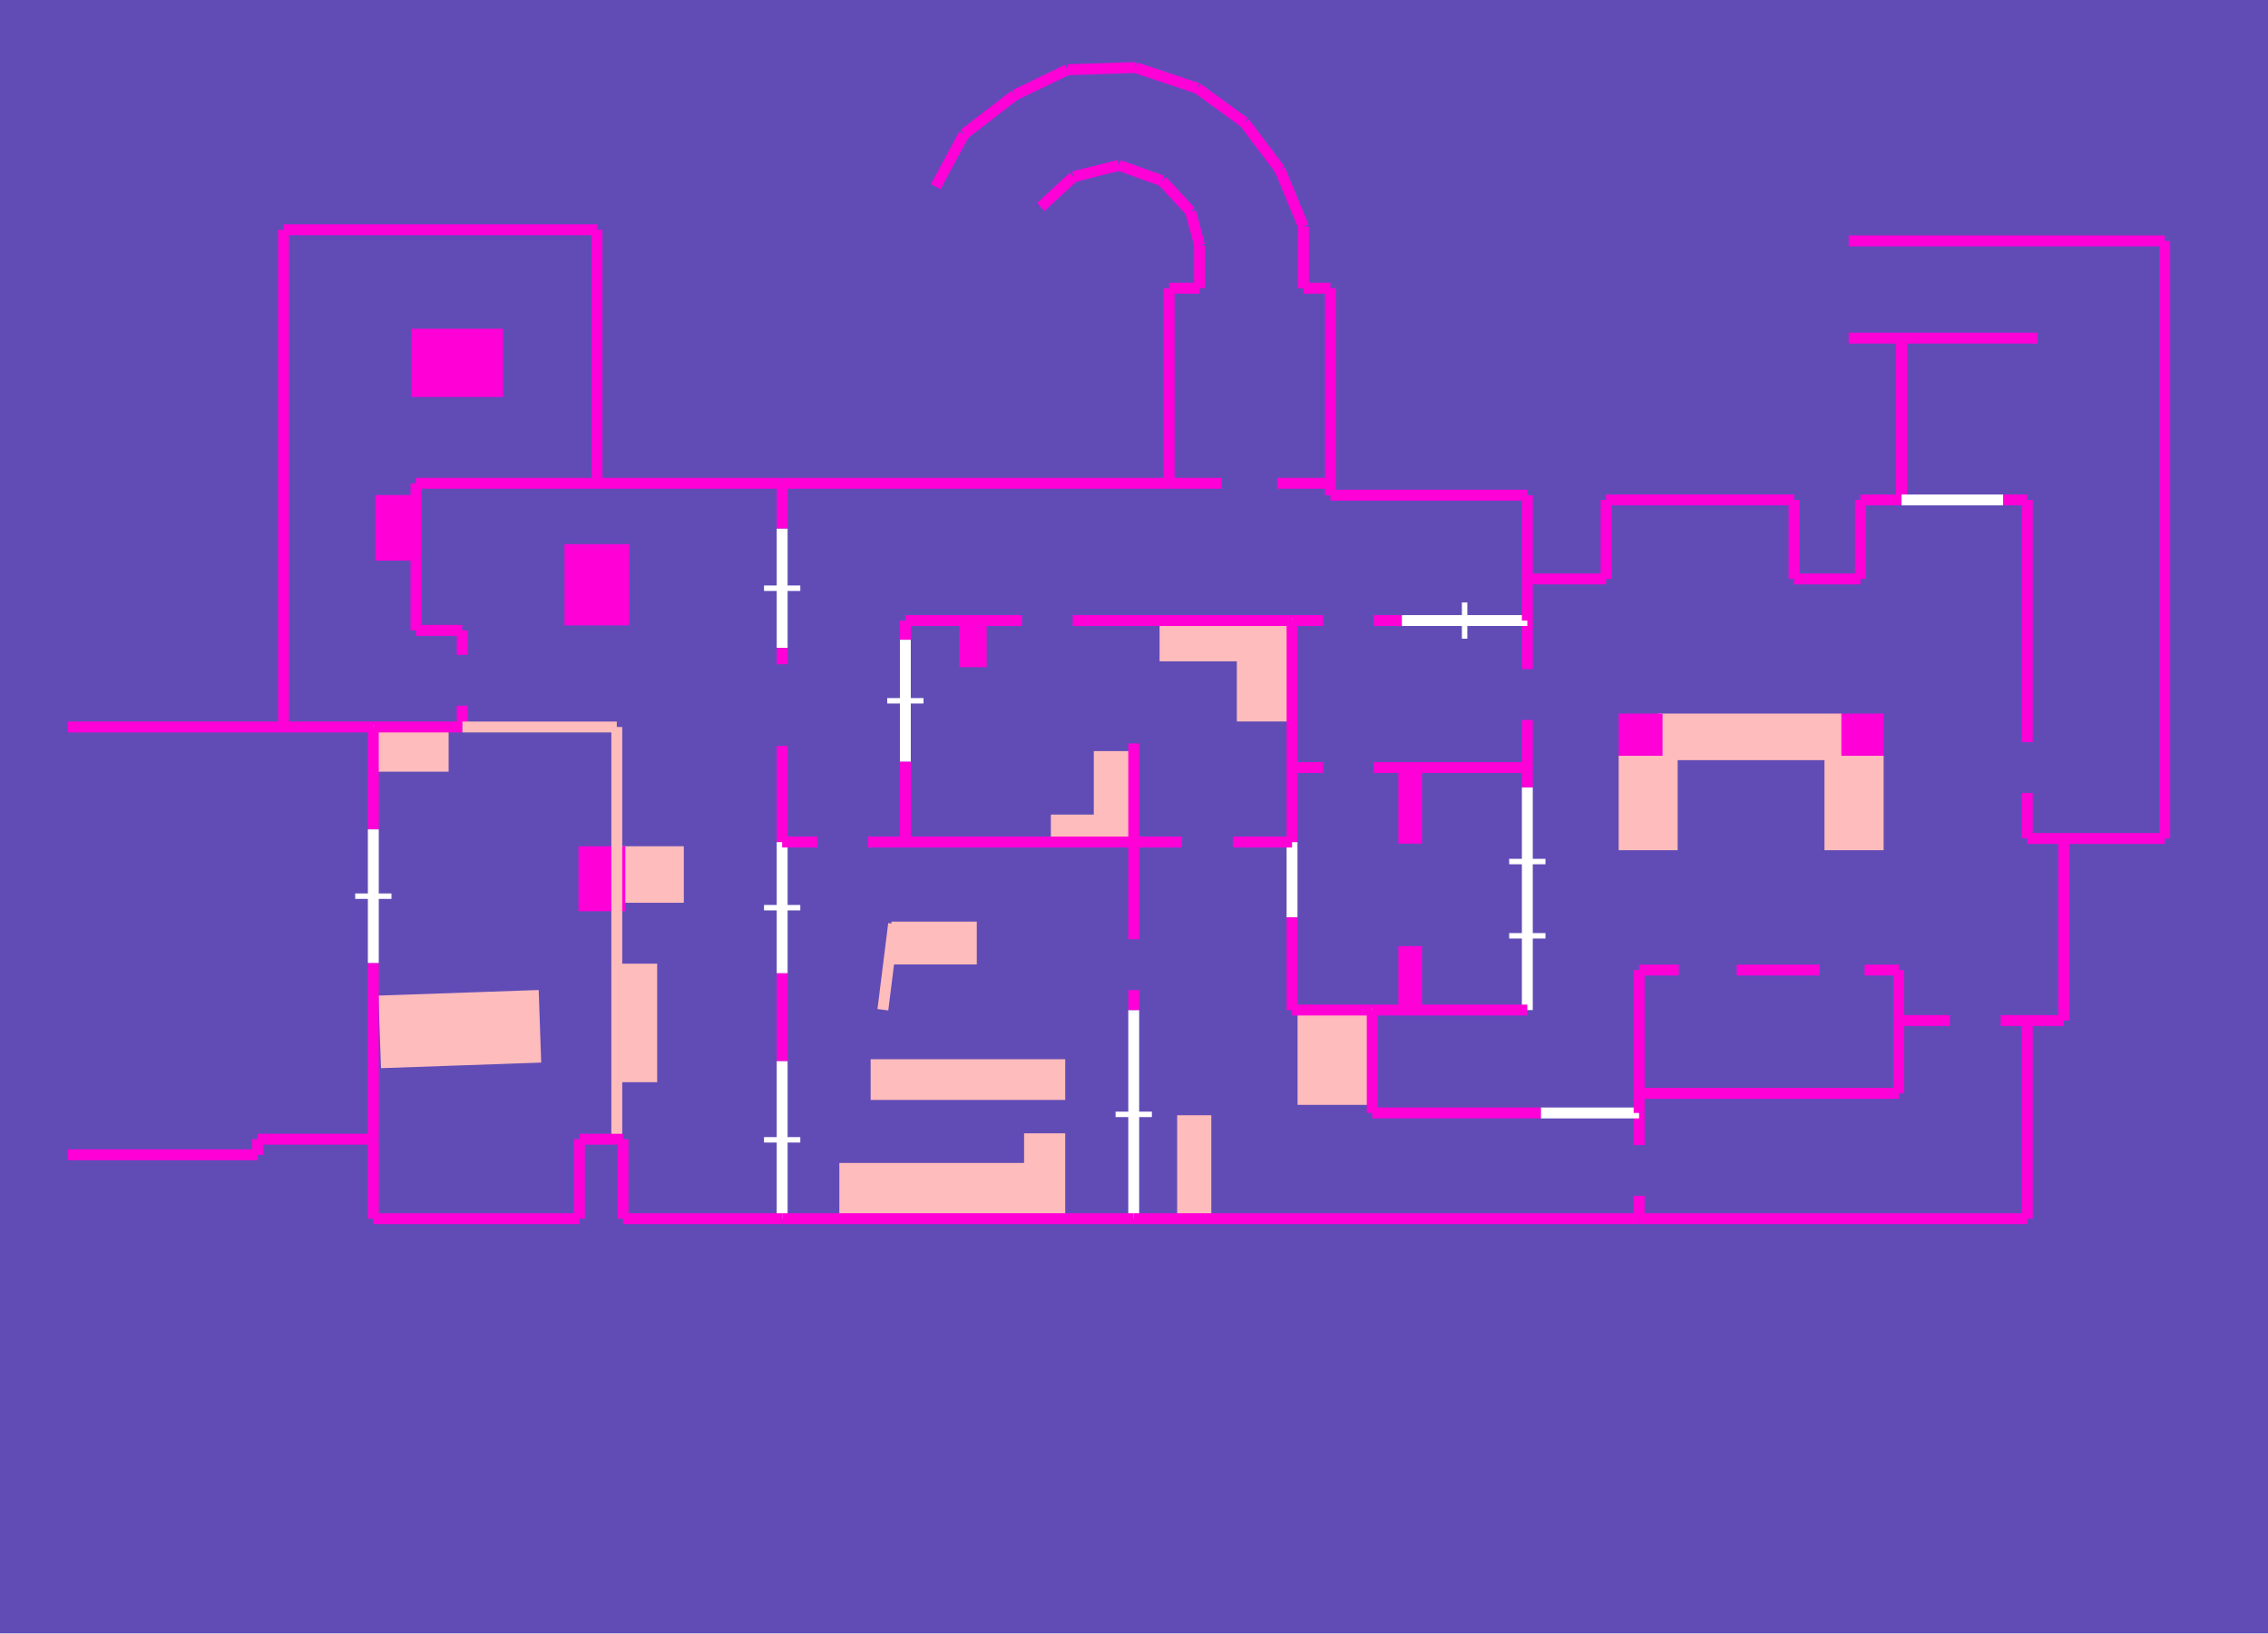
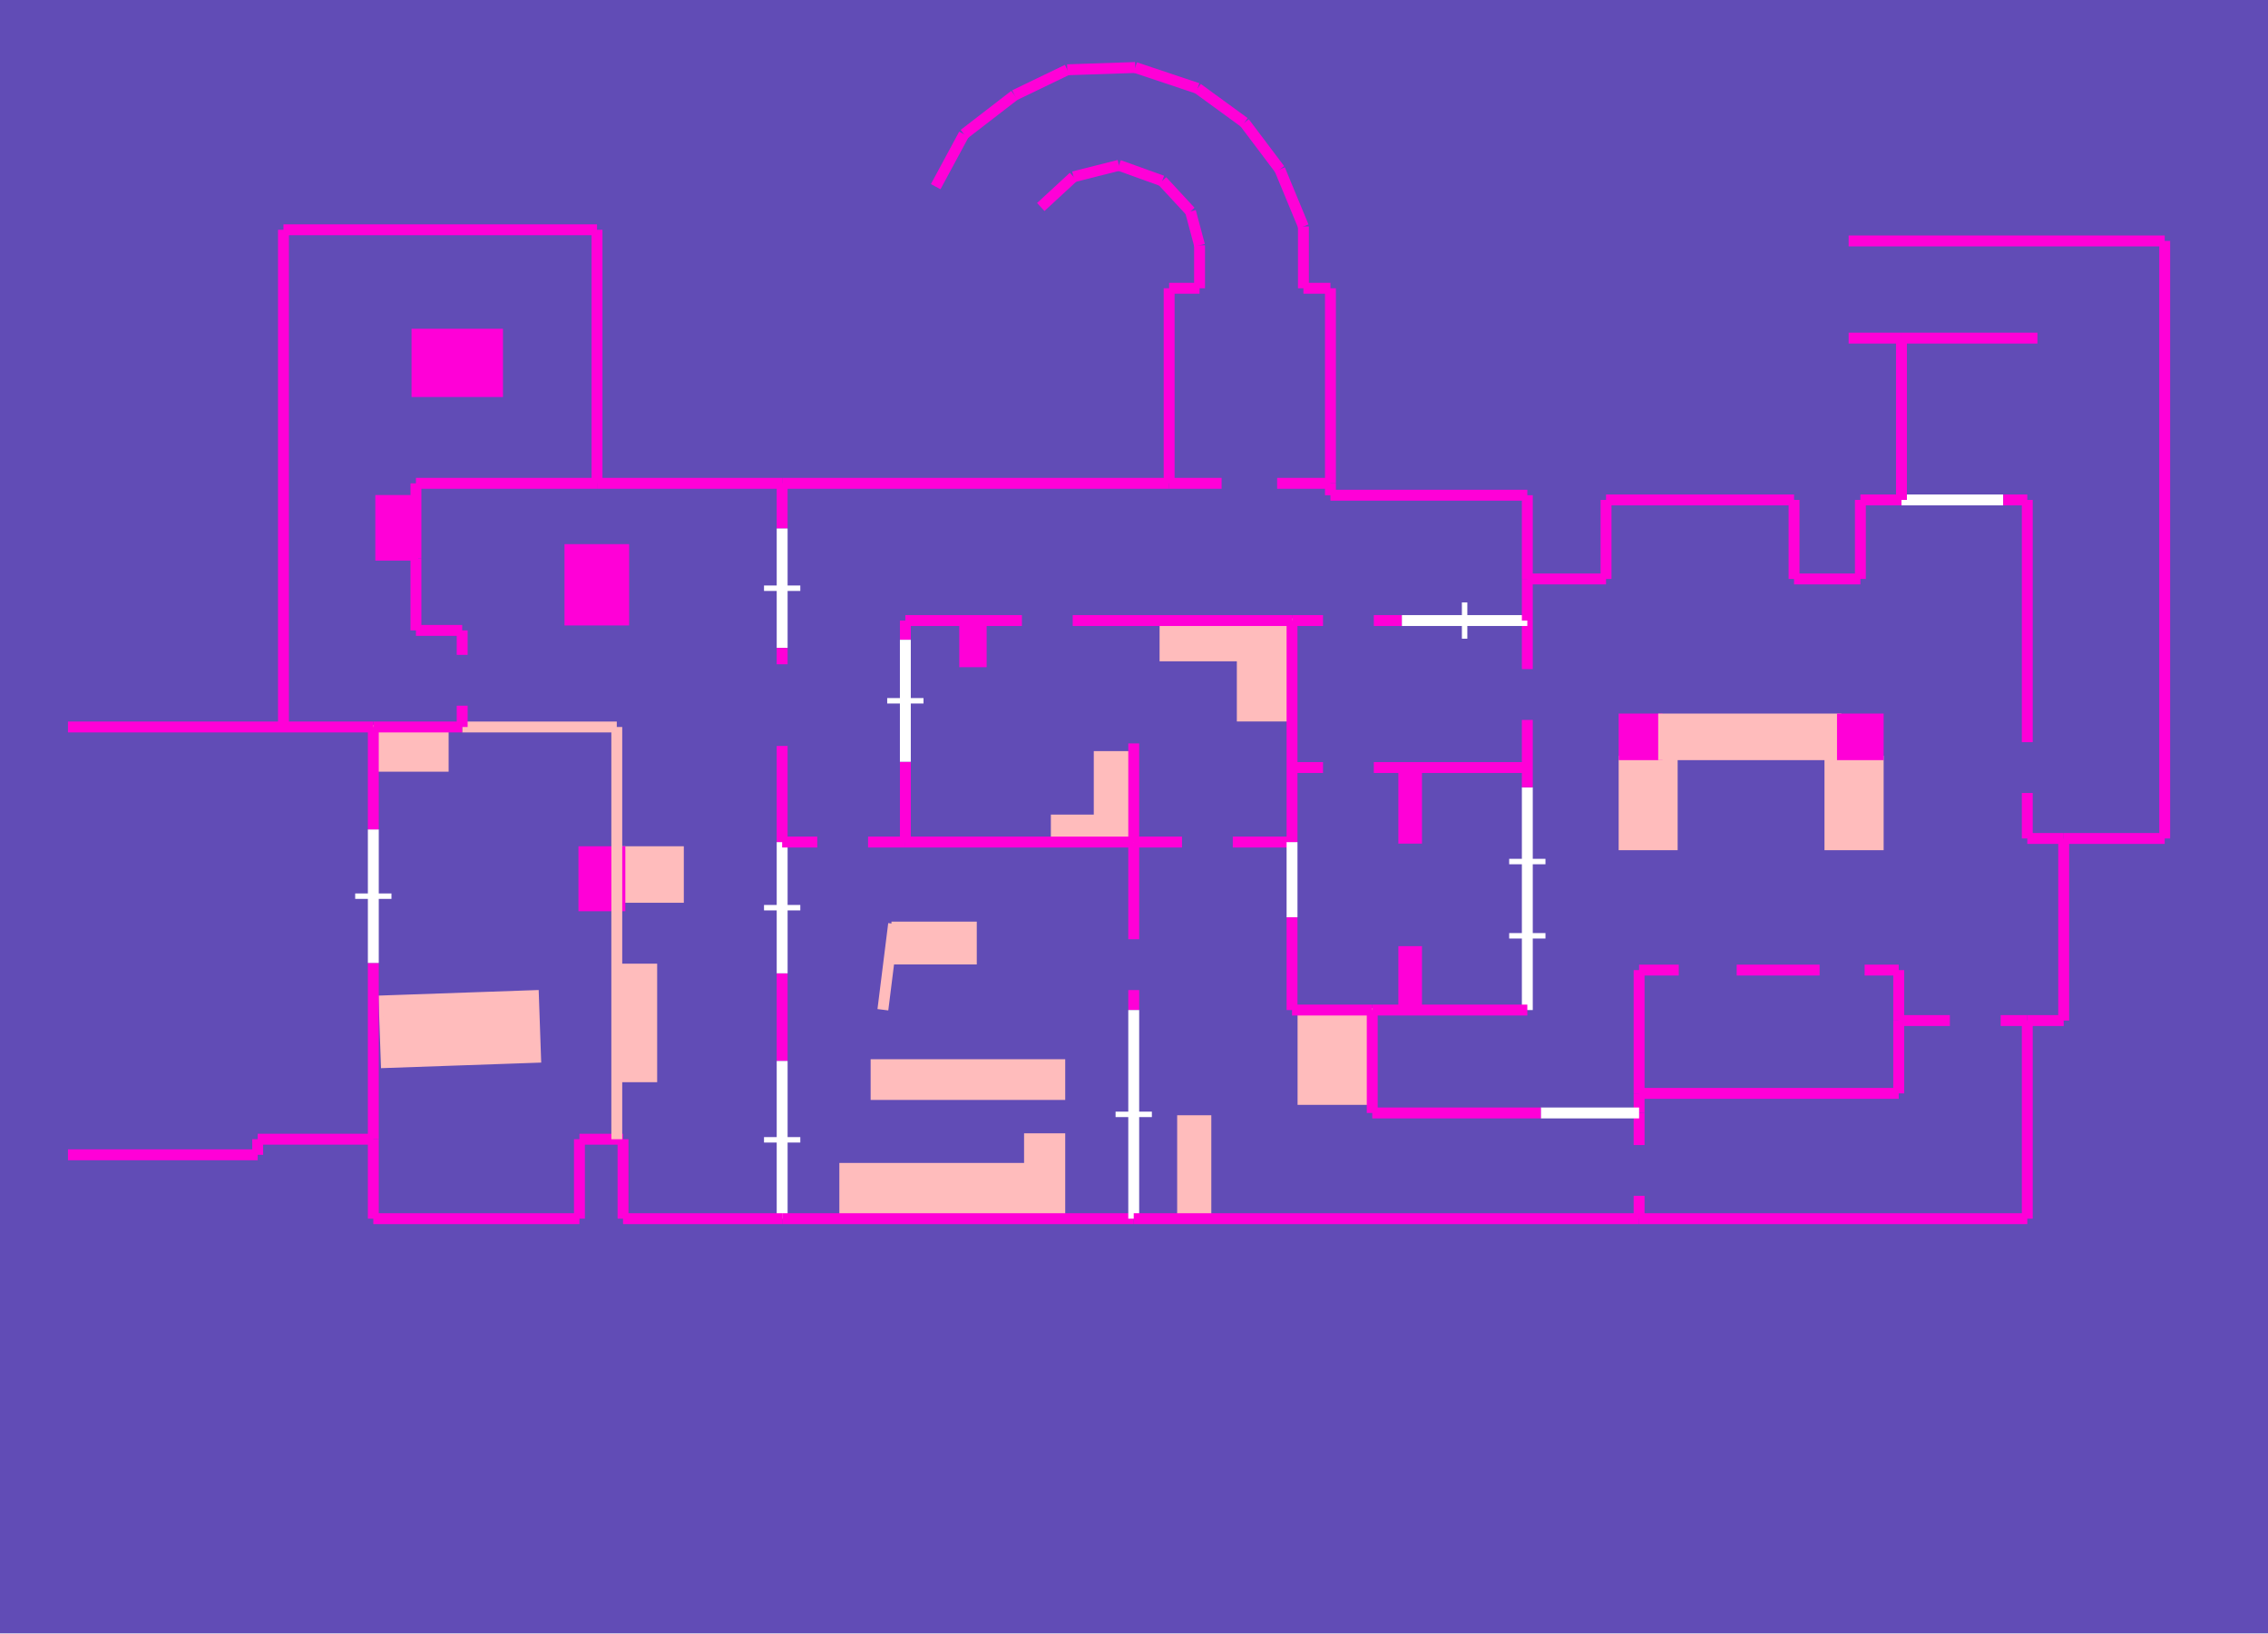
<svg xmlns="http://www.w3.org/2000/svg" viewBox="-33 -28 393 283">
  <rect fill="#614CB6" height="283" width="393" x="-33" y="-28" />
+   <path d="M149.471,-113.517 L163.453,-113.517 L163.453,-117.9 L149.471,-117.9 z" fill="#FFBCBC" stroke="#FFBCBC" stroke-width="0.75" transform="scale(1, -1)" />
+   <path d="M181.697,-96.632 L190.885,-96.632 L190.885,-79.52 L181.697,-79.52 z" fill="#FFBCBC" stroke="#FFBCBC" stroke-width="0.75" transform="scale(1, -1)" />
+   <path d="M257.329,-103.33 L247.857,-103.33 L247.857,-118.937 L257.329,-118.937 z" fill="#FFBCBC" stroke="#FFBCBC" stroke-width="0.75" transform="scale(1, -1)" />
+   <path d="M85.116,-119.004 L74.984,-119.004 L74.984,-128.044 L85.116,-128.044 z" fill="#FFBCBC" stroke="#FFBCBC" stroke-width="0.75" transform="scale(1, -1)" />
+   <path d="M213.024,-147.009 L209.684,-147.009 L209.684,-136.311 L213.024,-136.311 z" fill="#FF00D7" stroke="#FF00D7" stroke-width="0.75" transform="scale(1, -1)" />
+   <path d="M32.412,-58.151 L39.073,-58.151 L39.073,-68.756 L32.412,-68.756 z" fill="#FF00D7" stroke="#FF00D7" stroke-width="0.75" transform="scale(1, -1)" />
+   <path d="M247.857,-103.33 L254.708,-103.33 L254.708,-96.013 L247.857,-96.013 z" fill="#FF00D7" stroke="#FF00D7" stroke-width="0.75" transform="scale(1, -1)" />
+   <path d="M285.695,-103.33 L254.708,-103.33 L254.708,-96.013 L285.695,-96.013 z" fill="#FFBCBC" stroke="#FFBCBC" stroke-width="0.75" transform="scale(1, -1)" />
+   <path d="M156.907,-102.517 L163.453,-102.517 L163.453,-117.9 L156.907,-117.9 z" fill="#FFBCBC" stroke="#FFBCBC" stroke-width="0.75" transform="scale(1, -1)" />
  <path d="M32.97,-144.866 L59.98,-143.924 L60.393,-155.748 L33.383,-156.69 z" fill="#FFBCBC" stroke="#FFBCBC" stroke-width="0.75" transform="scale(1, -1)" />
+   <path d="M135.882,-138.73 L121.848,-138.73 L121.848,-132.06 L135.882,-132.06 z" fill="#FFBCBC" stroke="#FFBCBC" stroke-width="0.75" transform="scale(1, -1)" />
+   <path d="M283.521,-103.33 L293.023,-103.33 L293.023,-118.937 L283.521,-118.937 z" fill="#FFBCBC" stroke="#FFBCBC" stroke-width="0.75" transform="scale(1, -1)" />
  <path d="M293.023,-103.33 L285.695,-103.33 L285.695,-96.013 L293.023,-96.013 z" fill="#FF00D7" stroke="#FF00D7" stroke-width="0.75" transform="scale(1, -1)" />
+   <path d="M118.24,-155.905 L151.207,-155.905 L151.207,-162.207 L118.24,-162.207 z" fill="#FFBCBC" stroke="#FFBCBC" stroke-width="0.75" transform="scale(1, -1)" />
+   <path d="M192.219,-163.06 L204.782,-163.06 L204.782,-147.009 L192.219,-147.009 z" fill="#FFBCBC" stroke="#FFBCBC" stroke-width="0.75" transform="scale(1, -1)" />
+   <path d="M168.307,-86.207 L190.885,-86.207 L190.885,-79.52 L168.307,-79.52 z" fill="#FFBCBC" stroke="#FFBCBC" stroke-width="0.75" transform="scale(1, -1)" />
+   <path d="M44.363,-105.334 L31.689,-105.334 L31.689,-97.964 L44.363,-97.964 z" fill="#FFBCBC" stroke="#FFBCBC" stroke-width="0.75" transform="scale(1, -1)" />
+   <path d="M171.355,-183.154 L176.522,-183.154 L176.522,-165.611 L171.355,-165.611 z" fill="#FFBCBC" stroke="#FFBCBC" stroke-width="0.75" transform="scale(1, -1)" />
+   <path d="M133.6,-79.52 L137.59,-79.52 L137.59,-87.225 L133.6,-87.225 z" fill="#FF00D7" stroke="#FF00D7" stroke-width="0.75" transform="scale(1, -1)" />
+   <path d="M53.779,-29.342 L38.683,-29.342 L38.683,-40.413 L53.779,-40.413 z" fill="#FF00D7" stroke="#FF00D7" stroke-width="0.75" transform="scale(1, -1)" />
+   <path d="M67.609,-119.004 L74.984,-119.004 L74.984,-129.511 L67.609,-129.511 z" fill="#FF00D7" stroke="#FF00D7" stroke-width="0.75" transform="scale(1, -1)" />
  <path d="M80.498,-159.132 L74.205,-159.132 L74.205,-139.347 L80.498,-139.347 z" fill="#FFBCBC" stroke="#FFBCBC" stroke-width="0.75" transform="scale(1, -1)" />
-   <path d="M53.779,-29.342 L38.683,-29.342 L38.683,-40.413 L53.779,-40.413 z" fill="#FF00D7" stroke="#FF00D7" stroke-width="0.75" transform="scale(1, -1)" />
-   <path d="M156.907,-102.517 L163.453,-102.517 L163.453,-117.9 L156.907,-117.9 z" fill="#FFBCBC" stroke="#FFBCBC" stroke-width="0.75" transform="scale(1, -1)" />
-   <path d="M149.471,-113.517 L163.453,-113.517 L163.453,-117.9 L149.471,-117.9 z" fill="#FFBCBC" stroke="#FFBCBC" stroke-width="0.75" transform="scale(1, -1)" />
  <path d="M75.642,-66.657 L65.193,-66.657 L65.193,-79.998 L75.642,-79.998 z" fill="#FF00D7" stroke="#FF00D7" stroke-width="0.75" transform="scale(1, -1)" />
-   <path d="M85.116,-119.004 L74.984,-119.004 L74.984,-128.044 L85.116,-128.044 z" fill="#FFBCBC" stroke="#FFBCBC" stroke-width="0.75" transform="scale(1, -1)" />
-   <path d="M285.695,-103.33 L254.708,-103.33 L254.708,-96.013 L285.695,-96.013 z" fill="#FFBCBC" stroke="#FFBCBC" stroke-width="0.75" transform="scale(1, -1)" />
+   <path d="M151.207,-168.741 L144.827,-168.741 L144.827,-183.154 L151.207,-183.154 z" fill="#FFBCBC" stroke="#FFBCBC" stroke-width="0.75" transform="scale(1, -1)" />
  <path d="M112.818,-173.874 L144.827,-173.874 L144.827,-183.154 L112.818,-183.154 z" fill="#FFBCBC" stroke="#FFBCBC" stroke-width="0.75" transform="scale(1, -1)" />
-   <path d="M247.857,-103.33 L254.708,-103.33 L254.708,-96.013 L247.857,-96.013 z" fill="#FF00D7" stroke="#FF00D7" stroke-width="0.75" transform="scale(1, -1)" />
-   <path d="M44.363,-105.334 L31.689,-105.334 L31.689,-97.964 L44.363,-97.964 z" fill="#FFBCBC" stroke="#FFBCBC" stroke-width="0.75" transform="scale(1, -1)" />
  <path d="M213.024,-104.989 L209.684,-104.989 L209.684,-117.795 L213.024,-117.795 z" fill="#FF00D7" stroke="#FF00D7" stroke-width="0.75" transform="scale(1, -1)" />
-   <path d="M213.024,-147.009 L209.684,-147.009 L209.684,-136.311 L213.024,-136.311 z" fill="#FF00D7" stroke="#FF00D7" stroke-width="0.75" transform="scale(1, -1)" />
-   <path d="M151.207,-168.741 L144.827,-168.741 L144.827,-183.154 L151.207,-183.154 z" fill="#FFBCBC" stroke="#FFBCBC" stroke-width="0.75" transform="scale(1, -1)" />
-   <path d="M32.412,-58.151 L39.073,-58.151 L39.073,-68.756 L32.412,-68.756 z" fill="#FF00D7" stroke="#FF00D7" stroke-width="0.75" transform="scale(1, -1)" />
-   <path d="M181.697,-96.632 L190.885,-96.632 L190.885,-79.52 L181.697,-79.52 z" fill="#FFBCBC" stroke="#FFBCBC" stroke-width="0.75" transform="scale(1, -1)" />
-   <path d="M168.307,-86.207 L190.885,-86.207 L190.885,-79.52 L168.307,-79.52 z" fill="#FFBCBC" stroke="#FFBCBC" stroke-width="0.75" transform="scale(1, -1)" />
-   <path d="M67.609,-119.004 L74.984,-119.004 L74.984,-129.511 L67.609,-129.511 z" fill="#FF00D7" stroke="#FF00D7" stroke-width="0.75" transform="scale(1, -1)" />
-   <path d="M133.6,-79.52 L137.59,-79.52 L137.59,-87.225 L133.6,-87.225 z" fill="#FF00D7" stroke="#FF00D7" stroke-width="0.75" transform="scale(1, -1)" />
-   <path d="M257.329,-103.33 L247.857,-103.33 L247.857,-118.937 L257.329,-118.937 z" fill="#FFBCBC" stroke="#FFBCBC" stroke-width="0.75" transform="scale(1, -1)" />
-   <path d="M118.24,-155.905 L151.207,-155.905 L151.207,-162.207 L118.24,-162.207 z" fill="#FFBCBC" stroke="#FFBCBC" stroke-width="0.75" transform="scale(1, -1)" />
-   <path d="M171.355,-183.154 L176.522,-183.154 L176.522,-165.611 L171.355,-165.611 z" fill="#FFBCBC" stroke="#FFBCBC" stroke-width="0.75" transform="scale(1, -1)" />
-   <path d="M283.521,-103.33 L293.023,-103.33 L293.023,-118.937 L283.521,-118.937 z" fill="#FFBCBC" stroke="#FFBCBC" stroke-width="0.75" transform="scale(1, -1)" />
-   <path d="M135.882,-138.73 L121.848,-138.73 L121.848,-132.06 L135.882,-132.06 z" fill="#FFBCBC" stroke="#FFBCBC" stroke-width="0.75" transform="scale(1, -1)" />
-   <path d="M192.219,-163.06 L204.782,-163.06 L204.782,-147.009 L192.219,-147.009 z" fill="#FFBCBC" stroke="#FFBCBC" stroke-width="0.75" transform="scale(1, -1)" />
+   <path d="M197.538,-21.948 L197.538,-55.746 z" fill="none" stroke="#FF00D7" stroke-width="1.887" transform="scale(1, -1)" />
+   <path d="M73.877,-97.964 L47.088,-97.964 z" fill="none" stroke="#FFBCBC" stroke-width="1.887" transform="scale(1, -1)" />
+   <path d="M123.879,-117.9 L163.453,-117.9 z" fill="none" stroke="#FF00D7" stroke-width="1.887" transform="scale(1, -1)" />
+   <path d="M251.024,-140.083 L251.024,-161.449 z" fill="none" stroke="#FF00D7" stroke-width="1.887" transform="scale(1, -1)" />
+   <path d="M70.451,-55.746 L39.073,-55.746 z" fill="none" stroke="#FF00D7" stroke-width="1.887" transform="scale(1, -1)" />
+   <path d="M257.897,-140.083 L251.024,-140.083 z" fill="none" stroke="#FF00D7" stroke-width="1.887" transform="scale(1, -1)" />
+   <path d="M67.405,-169.389 L74.96,-169.389 z" fill="none" stroke="#FF00D7" stroke-width="1.887" transform="scale(1, -1)" />
+   <path d="M282.305,-140.083 L267.936,-140.083 z" fill="none" stroke="#FF00D7" stroke-width="1.887" transform="scale(1, -1)" />
+   <path d="M188.761,-1.346 L192.858,-11.238 z" fill="none" stroke="#FF00D7" stroke-width="1.887" transform="scale(1, -1)" />
+   <path d="M296.011,-161.449 L296.011,-148.827 z" fill="none" stroke="#FF00D7" stroke-width="1.887" transform="scale(1, -1)" />
+   <path d="M318.29,-183.154 L318.29,-148.827 z" fill="none" stroke="#FF00D7" stroke-width="1.887" transform="scale(1, -1)" />
+   <path d="M173.291,-8.634 L168.389,-3.341 z" fill="none" stroke="#FF00D7" stroke-width="1.887" transform="scale(1, -1)" />
+   <path d="M129.139,-4.343 L129.139,-4.343 z" fill="none" stroke="#FF00D7" stroke-width="1.887" transform="scale(1, -1)" />
+   <path d="M39.073,-68.756 L39.073,-81.228 z" fill="none" stroke="#FF00D7" stroke-width="1.887" transform="scale(1, -1)" />
+   <path d="M102.533,-140.642 L102.533,-155.831 z" fill="none" stroke="#FF00D7" stroke-width="1.887" transform="scale(1, -1)" />
+   <path d="M318.29,-148.827 L313.676,-148.827 z" fill="none" stroke="#FF00D7" stroke-width="1.887" transform="scale(1, -1)" />
+   <path d="M304.872,-148.827 L296.011,-148.827 z" fill="none" stroke="#FF00D7" stroke-width="1.887" transform="scale(1, -1)" />
+   <path d="M182.638,6.773 L188.761,-1.346 z" fill="none" stroke="#FF00D7" stroke-width="1.887" transform="scale(1, -1)" />
+   <path d="M31.689,-169.386 L31.689,-183.154 z" fill="none" stroke="#FF00D7" stroke-width="1.887" transform="scale(1, -1)" />
+   <path d="M318.29,-117.278 L318.29,-109.4 z" fill="none" stroke="#FF00D7" stroke-width="1.887" transform="scale(1, -1)" />
+   <path d="M318.29,-100.596 L318.29,-58.62 z" fill="none" stroke="#FF00D7" stroke-width="1.887" transform="scale(1, -1)" />
+   <path d="M204.782,-164.837 L204.782,-147.009 z" fill="none" stroke="#FF00D7" stroke-width="1.887" transform="scale(1, -1)" />
+   <path d="M296.487,-58.62 L289.368,-58.62 z" fill="none" stroke="#FF00D7" stroke-width="1.887" transform="scale(1, -1)" />
+   <path d="M16.121,-11.814 L70.451,-11.814 z" fill="none" stroke="#FF00D7" stroke-width="1.887" transform="scale(1, -1)" />
+   <path d="M251.024,-161.449 L251.024,-164.837 z" fill="none" stroke="#FF00D7" stroke-width="1.887" transform="scale(1, -1)" />
+   <path d="M174.859,-14.499 L173.291,-8.634 z" fill="none" stroke="#FF00D7" stroke-width="1.887" transform="scale(1, -1)" />
+   <path d="M169.589,-21.948 L174.859,-21.948 z" fill="none" stroke="#FF00D7" stroke-width="1.887" transform="scale(1, -1)" />
+   <path d="M342.103,-13.745 L287.333,-13.745 z" fill="none" stroke="#FF00D7" stroke-width="1.887" transform="scale(1, -1)" />
+   <path d="M277.874,-72.314 L277.874,-58.62 z" fill="none" stroke="#FF00D7" stroke-width="1.887" transform="scale(1, -1)" />
+   <path d="M190.885,-104.989 L196.251,-104.989 z" fill="none" stroke="#FF00D7" stroke-width="1.887" transform="scale(1, -1)" />
+   <path d="M205.055,-104.989 L231.655,-104.989 z" fill="none" stroke="#FF00D7" stroke-width="1.887" transform="scale(1, -1)" />
+   <path d="M153.021,-2.627 L147.345,-7.868 z" fill="none" stroke="#FF00D7" stroke-width="1.887" transform="scale(1, -1)" />
+   <path d="M11.652,-172.088 L11.652,-169.386 z" fill="none" stroke="#FF00D7" stroke-width="1.887" transform="scale(1, -1)" />
+   <path d="M324.597,-117.278 L342.103,-117.278 z" fill="none" stroke="#FF00D7" stroke-width="1.887" transform="scale(1, -1)" />
+   <path d="M197.538,-55.746 L188.302,-55.746 z" fill="none" stroke="#FF00D7" stroke-width="1.887" transform="scale(1, -1)" />
+   <path d="M123.879,-79.52 L144.074,-79.52 z" fill="none" stroke="#FF00D7" stroke-width="1.887" transform="scale(1, -1)" />
+   <path d="M152.879,-79.52 L190.885,-79.52 z" fill="none" stroke="#FF00D7" stroke-width="1.887" transform="scale(1, -1)" />
+   <path d="M70.451,-11.814 L70.451,-55.746 z" fill="none" stroke="#FF00D7" stroke-width="1.887" transform="scale(1, -1)" />
  <path d="M102.533,-140.642 L102.533,-117.9 z" fill="none" stroke="#FFFFFF" stroke-width="1.887" transform="scale(1, -1)" />
  <path d="M105.678,-129.271 L99.389,-129.271 z" fill="none" stroke="#FFFFFF" stroke-width="0.943" transform="scale(1, -1)" />
-   <path d="M296.011,-140.083 L296.011,-148.827 z" fill="none" stroke="#FF00D7" stroke-width="1.887" transform="scale(1, -1)" />
-   <path d="M251.024,-140.083 L251.024,-161.449 z" fill="none" stroke="#FF00D7" stroke-width="1.887" transform="scale(1, -1)" />
+   <path d="M134.04,4.746 L142.804,11.505 z" fill="none" stroke="#FF00D7" stroke-width="1.887" transform="scale(1, -1)" />
+   <path d="M169.589,-21.948 L169.589,-55.746 z" fill="none" stroke="#FF00D7" stroke-width="1.887" transform="scale(1, -1)" />
+   <path d="M102.533,-55.746 L102.533,-63.572 z" fill="none" stroke="#FF00D7" stroke-width="1.887" transform="scale(1, -1)" />
+   <path d="M123.879,-79.52 L123.879,-82.855 z" fill="none" stroke="#FF00D7" stroke-width="1.887" transform="scale(1, -1)" />
+   <path d="M251.024,-164.837 L251.024,-170.398 z" fill="none" stroke="#FF00D7" stroke-width="1.887" transform="scale(1, -1)" />
+   <path d="M251.024,-179.202 L251.024,-183.154 z" fill="none" stroke="#FF00D7" stroke-width="1.887" transform="scale(1, -1)" />
+   <path d="M39.073,-68.756 L39.073,-55.746 z" fill="none" stroke="#FF00D7" stroke-width="1.887" transform="scale(1, -1)" />
  <path d="M245.295,-58.62 L245.295,-72.314 z" fill="none" stroke="#FF00D7" stroke-width="1.887" transform="scale(1, -1)" />
-   <path d="M31.689,-169.386 L31.689,-183.154 z" fill="none" stroke="#FF00D7" stroke-width="1.887" transform="scale(1, -1)" />
-   <path d="M169.589,-21.948 L169.589,-55.746 z" fill="none" stroke="#FF00D7" stroke-width="1.887" transform="scale(1, -1)" />
-   <path d="M142.804,11.505 L151.941,15.909 z" fill="none" stroke="#FF00D7" stroke-width="1.887" transform="scale(1, -1)" />
-   <path d="M123.879,-79.52 L123.879,-82.855 z" fill="none" stroke="#FF00D7" stroke-width="1.887" transform="scale(1, -1)" />
+   <path d="M296.487,-30.585 L320.047,-30.585 z" fill="none" stroke="#FF00D7" stroke-width="1.887" transform="scale(1, -1)" />
+   <path d="M163.453,-117.9 L171.815,-117.9 z" fill="none" stroke="#FF00D7" stroke-width="1.887" transform="scale(1, -1)" />
+   <path d="M180.619,-117.9 L190.885,-117.9 z" fill="none" stroke="#FF00D7" stroke-width="1.887" transform="scale(1, -1)" />
+   <path d="M290.103,-140.083 L296.011,-140.083 z" fill="none" stroke="#FF00D7" stroke-width="1.887" transform="scale(1, -1)" />
+   <path d="M251.024,-183.154 L318.29,-183.154 z" fill="none" stroke="#FF00D7" stroke-width="1.887" transform="scale(1, -1)" />
+   <path d="M123.879,-117.9 L123.879,-103.992 z" fill="none" stroke="#FF00D7" stroke-width="1.887" transform="scale(1, -1)" />
+   <path d="M174.859,-14.499 L174.859,-21.948 z" fill="none" stroke="#FF00D7" stroke-width="1.887" transform="scale(1, -1)" />
+   <path d="M102.533,-155.831 L102.533,-183.154 z" fill="none" stroke="#FFFFFF" stroke-width="1.887" transform="scale(1, -1)" />
+   <path d="M99.389,-169.492 L105.678,-169.492 z" fill="none" stroke="#FFFFFF" stroke-width="0.943" transform="scale(1, -1)" />
+   <path d="M47.088,-97.964 L31.689,-97.964 z" fill="none" stroke="#FF00D7" stroke-width="1.887" transform="scale(1, -1)" />
+   <path d="M151.941,15.909 L163.715,16.303 z" fill="none" stroke="#FF00D7" stroke-width="1.887" transform="scale(1, -1)" />
+   <path d="M67.405,-183.154 L67.405,-169.389 z" fill="none" stroke="#FF00D7" stroke-width="1.887" transform="scale(1, -1)" />
+   <path d="M289.368,-58.62 L289.368,-72.314 z" fill="none" stroke="#FF00D7" stroke-width="1.887" transform="scale(1, -1)" />
+   <path d="M296.487,-58.62 L314.13,-58.62 z" fill="none" stroke="#FFFFFF" stroke-width="1.887" transform="scale(1, -1)" />
+   <path d="M289.368,-72.314 L289.368,-72.314 z" fill="none" stroke="#FF00D7" stroke-width="1.887" transform="scale(1, -1)" />
+   <path d="M174.518,12.69 L182.638,6.773 z" fill="none" stroke="#FF00D7" stroke-width="1.887" transform="scale(1, -1)" />
+   <path d="M231.655,-72.314 L231.655,-57.805 z" fill="none" stroke="#FF00D7" stroke-width="1.887" transform="scale(1, -1)" />
+   <path d="M102.533,-117.9 L108.615,-117.9 z" fill="none" stroke="#FF00D7" stroke-width="1.887" transform="scale(1, -1)" />
+   <path d="M117.419,-117.9 L123.879,-117.9 z" fill="none" stroke="#FF00D7" stroke-width="1.887" transform="scale(1, -1)" />
+   <path d="M121.848,-132.06 L119.985,-146.955 z" fill="none" stroke="#FFBCBC" stroke-width="1.887" transform="scale(1, -1)" />
+   <path d="M231.655,-79.52 L231.655,-87.935 z" fill="none" stroke="#FF00D7" stroke-width="1.887" transform="scale(1, -1)" />
+   <path d="M231.655,-96.739 L231.655,-104.989 z" fill="none" stroke="#FF00D7" stroke-width="1.887" transform="scale(1, -1)" />
+   <path d="M168.389,-3.341 L160.889,-0.641 z" fill="none" stroke="#FF00D7" stroke-width="1.887" transform="scale(1, -1)" />
+   <path d="M163.453,-117.9 L163.453,-134.74 z" fill="none" stroke="#FF00D7" stroke-width="1.887" transform="scale(1, -1)" />
+   <path d="M163.453,-143.545 L163.453,-147.009 z" fill="none" stroke="#FF00D7" stroke-width="1.887" transform="scale(1, -1)" />
+   <path d="M277.874,-72.314 L289.368,-72.314 z" fill="none" stroke="#FF00D7" stroke-width="1.887" transform="scale(1, -1)" />
+   <path d="M102.533,-55.746 L70.451,-55.746 z" fill="none" stroke="#FF00D7" stroke-width="1.887" transform="scale(1, -1)" />
+   <path d="M102.533,-63.572 L102.533,-84.27 z" fill="none" stroke="#FFFFFF" stroke-width="1.887" transform="scale(1, -1)" />
+   <path d="M99.389,-73.921 L105.678,-73.921 z" fill="none" stroke="#FFFFFF" stroke-width="0.943" transform="scale(1, -1)" />
+   <path d="M342.103,-117.278 L342.103,-13.745 z" fill="none" stroke="#FF00D7" stroke-width="1.887" transform="scale(1, -1)" />
+   <path d="M324.597,-148.827 L324.597,-117.278 z" fill="none" stroke="#FF00D7" stroke-width="1.887" transform="scale(1, -1)" />
+   <path d="M102.533,-183.154 L163.453,-183.154 z" fill="none" stroke="#FF00D7" stroke-width="1.887" transform="scale(1, -1)" />
+   <path d="M231.655,-57.805 L197.538,-57.805 z" fill="none" stroke="#FF00D7" stroke-width="1.887" transform="scale(1, -1)" />
  <path d="M190.885,-79.52 L196.251,-79.52 z" fill="none" stroke="#FF00D7" stroke-width="1.887" transform="scale(1, -1)" />
  <path d="M205.055,-79.52 L209.922,-79.52 z" fill="none" stroke="#FF00D7" stroke-width="1.887" transform="scale(1, -1)" />
-   <path d="M163.715,16.303 L174.518,12.69 z" fill="none" stroke="#FF00D7" stroke-width="1.887" transform="scale(1, -1)" />
+   <path d="M74.96,-183.154 L102.533,-183.154 z" fill="none" stroke="#FF00D7" stroke-width="1.887" transform="scale(1, -1)" />
+   <path d="M251.024,-161.449 L296.011,-161.449 z" fill="none" stroke="#FF00D7" stroke-width="1.887" transform="scale(1, -1)" />
+   <path d="M190.885,-117.9 L190.885,-130.94 z" fill="none" stroke="#FFFFFF" stroke-width="1.887" transform="scale(1, -1)" />
+   <path d="M169.589,-55.746 L102.533,-55.746 z" fill="none" stroke="#FF00D7" stroke-width="1.887" transform="scale(1, -1)" />
+   <path d="M245.295,-72.314 L231.655,-72.314 z" fill="none" stroke="#FF00D7" stroke-width="1.887" transform="scale(1, -1)" />
  <path d="M163.453,-147.009 L163.453,-183.154 z" fill="none" stroke="#FFFFFF" stroke-width="1.887" transform="scale(1, -1)" />
  <path d="M160.309,-165.082 L166.598,-165.082 z" fill="none" stroke="#FFFFFF" stroke-width="0.943" transform="scale(1, -1)" />
-   <path d="M251.024,-164.837 L251.024,-170.398 z" fill="none" stroke="#FF00D7" stroke-width="1.887" transform="scale(1, -1)" />
-   <path d="M251.024,-179.202 L251.024,-183.154 z" fill="none" stroke="#FF00D7" stroke-width="1.887" transform="scale(1, -1)" />
-   <path d="M188.761,-1.346 L192.858,-11.238 z" fill="none" stroke="#FF00D7" stroke-width="1.887" transform="scale(1, -1)" />
+   <path d="M163.453,-183.154 L251.024,-183.154 z" fill="none" stroke="#FF00D7" stroke-width="1.887" transform="scale(1, -1)" />
+   <path d="M11.652,-169.386 L31.689,-169.386 z" fill="none" stroke="#FF00D7" stroke-width="1.887" transform="scale(1, -1)" />
+   <path d="M74.96,-183.154 L74.96,-169.389 z" fill="none" stroke="#FF00D7" stroke-width="1.887" transform="scale(1, -1)" />
+   <path d="M178.681,-55.746 L169.589,-55.746 z" fill="none" stroke="#FF00D7" stroke-width="1.887" transform="scale(1, -1)" />
+   <path d="M231.655,-79.52 L209.922,-79.52 z" fill="none" stroke="#FFFFFF" stroke-width="1.887" transform="scale(1, -1)" />
+   <path d="M220.789,-76.376 L220.789,-82.664 z" fill="none" stroke="#FFFFFF" stroke-width="0.943" transform="scale(1, -1)" />
+   <path d="M142.804,11.505 L151.941,15.909 z" fill="none" stroke="#FF00D7" stroke-width="1.887" transform="scale(1, -1)" />
+   <path d="M277.874,-58.62 L245.295,-58.62 z" fill="none" stroke="#FF00D7" stroke-width="1.887" transform="scale(1, -1)" />
+   <path d="M233.987,-164.837 L251.024,-164.837 z" fill="none" stroke="#FFFFFF" stroke-width="1.887" transform="scale(1, -1)" />
  <path d="M231.655,-108.41 L231.655,-147.009 z" fill="none" stroke="#FFFFFF" stroke-width="1.887" transform="scale(1, -1)" />
  <path d="M228.511,-121.276 L234.799,-121.276 z" fill="none" stroke="#FFFFFF" stroke-width="0.943" transform="scale(1, -1)" />
  <path d="M228.511,-134.143 L234.799,-134.143 z" fill="none" stroke="#FFFFFF" stroke-width="0.943" transform="scale(1, -1)" />
+   <path d="M287.333,-30.585 L287.333,-30.585 z" fill="none" stroke="#FF00D7" stroke-width="1.887" transform="scale(1, -1)" />
+   <path d="M-21.222,-172.088 L11.652,-172.088 z" fill="none" stroke="#FF00D7" stroke-width="1.887" transform="scale(1, -1)" />
+   <path d="M16.121,-97.964 L16.121,-11.814 z" fill="none" stroke="#FF00D7" stroke-width="1.887" transform="scale(1, -1)" />
+   <path d="M192.858,-11.238 L192.858,-21.948 z" fill="none" stroke="#FF00D7" stroke-width="1.887" transform="scale(1, -1)" />
+   <path d="M296.487,-30.585 L287.333,-30.585 z" fill="none" stroke="#FF00D7" stroke-width="1.887" transform="scale(1, -1)" />
+   <path d="M231.655,-104.989 L231.655,-108.41 z" fill="none" stroke="#FF00D7" stroke-width="1.887" transform="scale(1, -1)" />
+   <path d="M296.011,-140.083 L296.011,-148.827 z" fill="none" stroke="#FF00D7" stroke-width="1.887" transform="scale(1, -1)" />
+   <path d="M231.655,-57.805 L231.655,-57.805 z" fill="none" stroke="#FF00D7" stroke-width="1.887" transform="scale(1, -1)" />
+   <path d="M233.987,-164.837 L204.782,-164.837 z" fill="none" stroke="#FF00D7" stroke-width="1.887" transform="scale(1, -1)" />
+   <path d="M160.889,-0.641 L153.021,-2.627 z" fill="none" stroke="#FF00D7" stroke-width="1.887" transform="scale(1, -1)" />
+   <path d="M296.487,-30.585 L296.487,-58.62 z" fill="none" stroke="#FF00D7" stroke-width="1.887" transform="scale(1, -1)" />
+   <path d="M197.538,-57.805 L197.538,-55.746 z" fill="none" stroke="#FF00D7" stroke-width="1.887" transform="scale(1, -1)" />
+   <path d="M204.782,-147.009 L231.655,-147.009 z" fill="none" stroke="#FF00D7" stroke-width="1.887" transform="scale(1, -1)" />
+   <path d="M31.689,-183.154 L67.405,-183.154 z" fill="none" stroke="#FF00D7" stroke-width="1.887" transform="scale(1, -1)" />
+   <path d="M39.073,-81.228 L47.088,-81.228 z" fill="none" stroke="#FF00D7" stroke-width="1.887" transform="scale(1, -1)" />
+   <path d="M318.29,-58.62 L314.13,-58.62 z" fill="none" stroke="#FF00D7" stroke-width="1.887" transform="scale(1, -1)" />
+   <path d="M31.689,-138.846 L31.689,-169.386 z" fill="none" stroke="#FF00D7" stroke-width="1.887" transform="scale(1, -1)" />
+   <path d="M192.858,-21.948 L197.538,-21.948 z" fill="none" stroke="#FF00D7" stroke-width="1.887" transform="scale(1, -1)" />
+   <path d="M31.689,-115.707 L31.689,-138.846 z" fill="none" stroke="#FFFFFF" stroke-width="1.887" transform="scale(1, -1)" />
+   <path d="M28.545,-127.277 L34.833,-127.277 z" fill="none" stroke="#FFFFFF" stroke-width="0.943" transform="scale(1, -1)" />
+   <path d="M-21.222,-97.964 L31.689,-97.964 z" fill="none" stroke="#FF00D7" stroke-width="1.887" transform="scale(1, -1)" />
  <path d="M47.088,-81.228 L47.088,-85.467 z" fill="none" stroke="#FF00D7" stroke-width="1.887" transform="scale(1, -1)" />
  <path d="M47.088,-94.271 L47.088,-97.964 z" fill="none" stroke="#FF00D7" stroke-width="1.887" transform="scale(1, -1)" />
-   <path d="M102.533,-155.831 L102.533,-183.154 z" fill="none" stroke="#FFFFFF" stroke-width="1.887" transform="scale(1, -1)" />
-   <path d="M99.389,-169.492 L105.678,-169.492 z" fill="none" stroke="#FFFFFF" stroke-width="0.943" transform="scale(1, -1)" />
-   <path d="M296.487,-30.585 L287.333,-30.585 z" fill="none" stroke="#FF00D7" stroke-width="1.887" transform="scale(1, -1)" />
-   <path d="M231.655,-72.314 L231.655,-57.805 z" fill="none" stroke="#FF00D7" stroke-width="1.887" transform="scale(1, -1)" />
-   <path d="M70.451,-55.746 L39.073,-55.746 z" fill="none" stroke="#FF00D7" stroke-width="1.887" transform="scale(1, -1)" />
-   <path d="M39.073,-81.228 L47.088,-81.228 z" fill="none" stroke="#FF00D7" stroke-width="1.887" transform="scale(1, -1)" />
-   <path d="M204.782,-164.837 L204.782,-147.009 z" fill="none" stroke="#FF00D7" stroke-width="1.887" transform="scale(1, -1)" />
-   <path d="M123.879,-117.9 L163.453,-117.9 z" fill="none" stroke="#FF00D7" stroke-width="1.887" transform="scale(1, -1)" />
-   <path d="M190.885,-117.9 L190.885,-130.94 z" fill="none" stroke="#FFFFFF" stroke-width="1.887" transform="scale(1, -1)" />
-   <path d="M67.405,-183.154 L67.405,-169.389 z" fill="none" stroke="#FF00D7" stroke-width="1.887" transform="scale(1, -1)" />
-   <path d="M231.655,-79.52 L231.655,-87.935 z" fill="none" stroke="#FF00D7" stroke-width="1.887" transform="scale(1, -1)" />
-   <path d="M231.655,-96.739 L231.655,-104.989 z" fill="none" stroke="#FF00D7" stroke-width="1.887" transform="scale(1, -1)" />
-   <path d="M182.638,6.773 L188.761,-1.346 z" fill="none" stroke="#FF00D7" stroke-width="1.887" transform="scale(1, -1)" />
-   <path d="M168.389,-3.341 L160.889,-0.641 z" fill="none" stroke="#FF00D7" stroke-width="1.887" transform="scale(1, -1)" />
-   <path d="M153.021,-2.627 L147.345,-7.868 z" fill="none" stroke="#FF00D7" stroke-width="1.887" transform="scale(1, -1)" />
-   <path d="M277.874,-58.62 L245.295,-58.62 z" fill="none" stroke="#FF00D7" stroke-width="1.887" transform="scale(1, -1)" />
-   <path d="M31.689,-115.707 L31.689,-97.964 z" fill="none" stroke="#FF00D7" stroke-width="1.887" transform="scale(1, -1)" />
-   <path d="M73.877,-169.389 L73.877,-97.964 z" fill="none" stroke="#FFBCBC" stroke-width="1.887" transform="scale(1, -1)" />
  <path d="M190.885,-79.52 L190.885,-117.9 z" fill="none" stroke="#FF00D7" stroke-width="1.887" transform="scale(1, -1)" />
-   <path d="M74.96,-183.154 L102.533,-183.154 z" fill="none" stroke="#FF00D7" stroke-width="1.887" transform="scale(1, -1)" />
+   <path d="M102.533,-84.27 L102.533,-87.097 z" fill="none" stroke="#FF00D7" stroke-width="1.887" transform="scale(1, -1)" />
+   <path d="M102.533,-101.247 L102.533,-117.9 z" fill="none" stroke="#FF00D7" stroke-width="1.887" transform="scale(1, -1)" />
+   <path d="M231.655,-72.314 L231.655,-79.52 z" fill="none" stroke="#FF00D7" stroke-width="1.887" transform="scale(1, -1)" />
+   <path d="M190.885,-147.009 L204.782,-147.009 z" fill="none" stroke="#FF00D7" stroke-width="1.887" transform="scale(1, -1)" />
  <path d="M123.879,-82.855 L123.879,-103.992 z" fill="none" stroke="#FFFFFF" stroke-width="1.887" transform="scale(1, -1)" />
  <path d="M120.735,-93.423 L127.023,-93.423 z" fill="none" stroke="#FFFFFF" stroke-width="0.943" transform="scale(1, -1)" />
-   <path d="M318.29,-117.278 L318.29,-109.4 z" fill="none" stroke="#FF00D7" stroke-width="1.887" transform="scale(1, -1)" />
-   <path d="M318.29,-100.596 L318.29,-58.62 z" fill="none" stroke="#FF00D7" stroke-width="1.887" transform="scale(1, -1)" />
-   <path d="M233.987,-164.837 L251.024,-164.837 z" fill="none" stroke="#FFFFFF" stroke-width="1.887" transform="scale(1, -1)" />
-   <path d="M296.487,-30.585 L296.487,-58.62 z" fill="none" stroke="#FF00D7" stroke-width="1.887" transform="scale(1, -1)" />
-   <path d="M178.681,-55.746 L169.589,-55.746 z" fill="none" stroke="#FF00D7" stroke-width="1.887" transform="scale(1, -1)" />
-   <path d="M190.885,-147.009 L204.782,-147.009 z" fill="none" stroke="#FF00D7" stroke-width="1.887" transform="scale(1, -1)" />
-   <path d="M121.848,-132.06 L119.985,-146.955 z" fill="none" stroke="#FFBCBC" stroke-width="1.887" transform="scale(1, -1)" />
-   <path d="M296.487,-58.62 L314.13,-58.62 z" fill="none" stroke="#FFFFFF" stroke-width="1.887" transform="scale(1, -1)" />
-   <path d="M102.533,-117.9 L108.615,-117.9 z" fill="none" stroke="#FF00D7" stroke-width="1.887" transform="scale(1, -1)" />
-   <path d="M117.419,-117.9 L123.879,-117.9 z" fill="none" stroke="#FF00D7" stroke-width="1.887" transform="scale(1, -1)" />
-   <path d="M102.533,-63.572 L102.533,-84.27 z" fill="none" stroke="#FFFFFF" stroke-width="1.887" transform="scale(1, -1)" />
-   <path d="M99.389,-73.921 L105.678,-73.921 z" fill="none" stroke="#FFFFFF" stroke-width="0.943" transform="scale(1, -1)" />
-   <path d="M174.518,12.69 L182.638,6.773 z" fill="none" stroke="#FF00D7" stroke-width="1.887" transform="scale(1, -1)" />
-   <path d="M129.139,-4.343 L129.139,-4.343 z" fill="none" stroke="#FF00D7" stroke-width="1.887" transform="scale(1, -1)" />
-   <path d="M342.103,-117.278 L342.103,-13.745 z" fill="none" stroke="#FF00D7" stroke-width="1.887" transform="scale(1, -1)" />
-   <path d="M74.96,-183.154 L74.96,-169.389 z" fill="none" stroke="#FF00D7" stroke-width="1.887" transform="scale(1, -1)" />
-   <path d="M233.987,-164.837 L204.782,-164.837 z" fill="none" stroke="#FF00D7" stroke-width="1.887" transform="scale(1, -1)" />
-   <path d="M31.689,-183.154 L67.405,-183.154 z" fill="none" stroke="#FF00D7" stroke-width="1.887" transform="scale(1, -1)" />
-   <path d="M231.655,-104.989 L231.655,-108.41 z" fill="none" stroke="#FF00D7" stroke-width="1.887" transform="scale(1, -1)" />
-   <path d="M290.103,-140.083 L296.011,-140.083 z" fill="none" stroke="#FF00D7" stroke-width="1.887" transform="scale(1, -1)" />
-   <path d="M160.889,-0.641 L153.021,-2.627 z" fill="none" stroke="#FF00D7" stroke-width="1.887" transform="scale(1, -1)" />
-   <path d="M296.487,-58.62 L289.368,-58.62 z" fill="none" stroke="#FF00D7" stroke-width="1.887" transform="scale(1, -1)" />
-   <path d="M251.024,-183.154 L318.29,-183.154 z" fill="none" stroke="#FF00D7" stroke-width="1.887" transform="scale(1, -1)" />
-   <path d="M102.533,-55.746 L102.533,-63.572 z" fill="none" stroke="#FF00D7" stroke-width="1.887" transform="scale(1, -1)" />
-   <path d="M231.655,-79.52 L209.922,-79.52 z" fill="none" stroke="#FFFFFF" stroke-width="1.887" transform="scale(1, -1)" />
-   <path d="M220.789,-76.376 L220.789,-82.664 z" fill="none" stroke="#FFFFFF" stroke-width="0.943" transform="scale(1, -1)" />
-   <path d="M197.538,-55.746 L188.302,-55.746 z" fill="none" stroke="#FF00D7" stroke-width="1.887" transform="scale(1, -1)" />
-   <path d="M102.533,-84.27 L102.533,-87.097 z" fill="none" stroke="#FF00D7" stroke-width="1.887" transform="scale(1, -1)" />
-   <path d="M102.533,-101.247 L102.533,-117.9 z" fill="none" stroke="#FF00D7" stroke-width="1.887" transform="scale(1, -1)" />
-   <path d="M257.897,-140.083 L251.024,-140.083 z" fill="none" stroke="#FF00D7" stroke-width="1.887" transform="scale(1, -1)" />
-   <path d="M192.858,-21.948 L197.538,-21.948 z" fill="none" stroke="#FF00D7" stroke-width="1.887" transform="scale(1, -1)" />
-   <path d="M251.024,-161.449 L296.011,-161.449 z" fill="none" stroke="#FF00D7" stroke-width="1.887" transform="scale(1, -1)" />
-   <path d="M73.877,-97.964 L47.088,-97.964 z" fill="none" stroke="#FFBCBC" stroke-width="1.887" transform="scale(1, -1)" />
-   <path d="M197.538,-57.805 L197.538,-55.746 z" fill="none" stroke="#FF00D7" stroke-width="1.887" transform="scale(1, -1)" />
-   <path d="M204.782,-147.009 L231.655,-147.009 z" fill="none" stroke="#FF00D7" stroke-width="1.887" transform="scale(1, -1)" />
-   <path d="M31.689,-138.846 L31.689,-169.386 z" fill="none" stroke="#FF00D7" stroke-width="1.887" transform="scale(1, -1)" />
-   <path d="M16.121,-11.814 L70.451,-11.814 z" fill="none" stroke="#FF00D7" stroke-width="1.887" transform="scale(1, -1)" />
-   <path d="M11.652,-172.088 L11.652,-169.386 z" fill="none" stroke="#FF00D7" stroke-width="1.887" transform="scale(1, -1)" />
-   <path d="M102.533,-140.642 L102.533,-155.831 z" fill="none" stroke="#FF00D7" stroke-width="1.887" transform="scale(1, -1)" />
-   <path d="M123.879,-117.9 L123.879,-103.992 z" fill="none" stroke="#FF00D7" stroke-width="1.887" transform="scale(1, -1)" />
-   <path d="M39.073,-68.756 L39.073,-55.746 z" fill="none" stroke="#FF00D7" stroke-width="1.887" transform="scale(1, -1)" />
-   <path d="M-21.222,-97.964 L31.689,-97.964 z" fill="none" stroke="#FF00D7" stroke-width="1.887" transform="scale(1, -1)" />
-   <path d="M-21.222,-172.088 L11.652,-172.088 z" fill="none" stroke="#FF00D7" stroke-width="1.887" transform="scale(1, -1)" />
-   <path d="M277.874,-72.314 L289.368,-72.314 z" fill="none" stroke="#FF00D7" stroke-width="1.887" transform="scale(1, -1)" />
-   <path d="M251.024,-161.449 L251.024,-164.837 z" fill="none" stroke="#FF00D7" stroke-width="1.887" transform="scale(1, -1)" />
-   <path d="M324.597,-117.278 L342.103,-117.278 z" fill="none" stroke="#FF00D7" stroke-width="1.887" transform="scale(1, -1)" />
+   <path d="M73.877,-169.389 L73.877,-97.964 z" fill="none" stroke="#FFBCBC" stroke-width="1.887" transform="scale(1, -1)" />
+   <path d="M134.04,4.746 L129.139,-4.343 z" fill="none" stroke="#FF00D7" stroke-width="1.887" transform="scale(1, -1)" />
+   <path d="M324.597,-117.278 L318.29,-117.278 z" fill="none" stroke="#FF00D7" stroke-width="1.887" transform="scale(1, -1)" />
  <path d="M318.29,-148.827 L324.597,-148.827 z" fill="none" stroke="#FF00D7" stroke-width="1.887" transform="scale(1, -1)" />
-   <path d="M11.652,-169.386 L31.689,-169.386 z" fill="none" stroke="#FF00D7" stroke-width="1.887" transform="scale(1, -1)" />
-   <path d="M102.533,-55.746 L70.451,-55.746 z" fill="none" stroke="#FF00D7" stroke-width="1.887" transform="scale(1, -1)" />
-   <path d="M134.04,4.746 L142.804,11.505 z" fill="none" stroke="#FF00D7" stroke-width="1.887" transform="scale(1, -1)" />
-   <path d="M174.859,-14.499 L174.859,-21.948 z" fill="none" stroke="#FF00D7" stroke-width="1.887" transform="scale(1, -1)" />
-   <path d="M102.533,-183.154 L163.453,-183.154 z" fill="none" stroke="#FF00D7" stroke-width="1.887" transform="scale(1, -1)" />
-   <path d="M318.29,-183.154 L318.29,-148.827 z" fill="none" stroke="#FF00D7" stroke-width="1.887" transform="scale(1, -1)" />
-   <path d="M277.874,-72.314 L277.874,-58.62 z" fill="none" stroke="#FF00D7" stroke-width="1.887" transform="scale(1, -1)" />
-   <path d="M134.04,4.746 L129.139,-4.343 z" fill="none" stroke="#FF00D7" stroke-width="1.887" transform="scale(1, -1)" />
-   <path d="M123.879,-79.52 L144.074,-79.52 z" fill="none" stroke="#FF00D7" stroke-width="1.887" transform="scale(1, -1)" />
-   <path d="M152.879,-79.52 L190.885,-79.52 z" fill="none" stroke="#FF00D7" stroke-width="1.887" transform="scale(1, -1)" />
-   <path d="M173.291,-8.634 L168.389,-3.341 z" fill="none" stroke="#FF00D7" stroke-width="1.887" transform="scale(1, -1)" />
-   <path d="M318.29,-58.62 L314.13,-58.62 z" fill="none" stroke="#FF00D7" stroke-width="1.887" transform="scale(1, -1)" />
-   <path d="M39.073,-68.756 L39.073,-81.228 z" fill="none" stroke="#FF00D7" stroke-width="1.887" transform="scale(1, -1)" />
-   <path d="M67.405,-169.389 L74.96,-169.389 z" fill="none" stroke="#FF00D7" stroke-width="1.887" transform="scale(1, -1)" />
-   <path d="M287.333,-30.585 L287.333,-30.585 z" fill="none" stroke="#FF00D7" stroke-width="1.887" transform="scale(1, -1)" />
-   <path d="M296.487,-30.585 L320.047,-30.585 z" fill="none" stroke="#FF00D7" stroke-width="1.887" transform="scale(1, -1)" />
-   <path d="M31.689,-115.707 L31.689,-138.846 z" fill="none" stroke="#FFFFFF" stroke-width="1.887" transform="scale(1, -1)" />
-   <path d="M28.545,-127.277 L34.833,-127.277 z" fill="none" stroke="#FFFFFF" stroke-width="0.943" transform="scale(1, -1)" />
-   <path d="M245.295,-72.314 L231.655,-72.314 z" fill="none" stroke="#FF00D7" stroke-width="1.887" transform="scale(1, -1)" />
-   <path d="M190.885,-104.989 L196.251,-104.989 z" fill="none" stroke="#FF00D7" stroke-width="1.887" transform="scale(1, -1)" />
-   <path d="M205.055,-104.989 L231.655,-104.989 z" fill="none" stroke="#FF00D7" stroke-width="1.887" transform="scale(1, -1)" />
-   <path d="M296.011,-161.449 L296.011,-148.827 z" fill="none" stroke="#FF00D7" stroke-width="1.887" transform="scale(1, -1)" />
-   <path d="M289.368,-58.62 L289.368,-72.314 z" fill="none" stroke="#FF00D7" stroke-width="1.887" transform="scale(1, -1)" />
-   <path d="M169.589,-21.948 L174.859,-21.948 z" fill="none" stroke="#FF00D7" stroke-width="1.887" transform="scale(1, -1)" />
-   <path d="M342.103,-13.745 L287.333,-13.745 z" fill="none" stroke="#FF00D7" stroke-width="1.887" transform="scale(1, -1)" />
-   <path d="M318.29,-148.827 L313.676,-148.827 z" fill="none" stroke="#FF00D7" stroke-width="1.887" transform="scale(1, -1)" />
-   <path d="M304.872,-148.827 L296.011,-148.827 z" fill="none" stroke="#FF00D7" stroke-width="1.887" transform="scale(1, -1)" />
-   <path d="M231.655,-57.805 L231.655,-57.805 z" fill="none" stroke="#FF00D7" stroke-width="1.887" transform="scale(1, -1)" />
+   <path d="M31.689,-115.707 L31.689,-97.964 z" fill="none" stroke="#FF00D7" stroke-width="1.887" transform="scale(1, -1)" />
+   <path d="M190.885,-130.94 L190.885,-147.009 z" fill="none" stroke="#FF00D7" stroke-width="1.887" transform="scale(1, -1)" />
  <path d="M163.453,-117.9 L163.453,-100.811 z" fill="none" stroke="#FF00D7" stroke-width="1.887" transform="scale(1, -1)" />
-   <path d="M163.453,-117.9 L163.453,-134.74 z" fill="none" stroke="#FF00D7" stroke-width="1.887" transform="scale(1, -1)" />
-   <path d="M163.453,-143.545 L163.453,-147.009 z" fill="none" stroke="#FF00D7" stroke-width="1.887" transform="scale(1, -1)" />
-   <path d="M163.453,-183.154 L251.024,-183.154 z" fill="none" stroke="#FF00D7" stroke-width="1.887" transform="scale(1, -1)" />
-   <path d="M163.453,-117.9 L171.815,-117.9 z" fill="none" stroke="#FF00D7" stroke-width="1.887" transform="scale(1, -1)" />
-   <path d="M180.619,-117.9 L190.885,-117.9 z" fill="none" stroke="#FF00D7" stroke-width="1.887" transform="scale(1, -1)" />
-   <path d="M16.121,-97.964 L16.121,-11.814 z" fill="none" stroke="#FF00D7" stroke-width="1.887" transform="scale(1, -1)" />
-   <path d="M190.885,-130.94 L190.885,-147.009 z" fill="none" stroke="#FF00D7" stroke-width="1.887" transform="scale(1, -1)" />
-   <path d="M282.305,-140.083 L267.936,-140.083 z" fill="none" stroke="#FF00D7" stroke-width="1.887" transform="scale(1, -1)" />
-   <path d="M197.538,-21.948 L197.538,-55.746 z" fill="none" stroke="#FF00D7" stroke-width="1.887" transform="scale(1, -1)" />
-   <path d="M151.941,15.909 L163.715,16.303 z" fill="none" stroke="#FF00D7" stroke-width="1.887" transform="scale(1, -1)" />
-   <path d="M324.597,-148.827 L324.597,-117.278 z" fill="none" stroke="#FF00D7" stroke-width="1.887" transform="scale(1, -1)" />
-   <path d="M47.088,-97.964 L31.689,-97.964 z" fill="none" stroke="#FF00D7" stroke-width="1.887" transform="scale(1, -1)" />
-   <path d="M169.589,-55.746 L102.533,-55.746 z" fill="none" stroke="#FF00D7" stroke-width="1.887" transform="scale(1, -1)" />
-   <path d="M70.451,-11.814 L70.451,-55.746 z" fill="none" stroke="#FF00D7" stroke-width="1.887" transform="scale(1, -1)" />
-   <path d="M324.597,-117.278 L318.29,-117.278 z" fill="none" stroke="#FF00D7" stroke-width="1.887" transform="scale(1, -1)" />
-   <path d="M289.368,-72.314 L289.368,-72.314 z" fill="none" stroke="#FF00D7" stroke-width="1.887" transform="scale(1, -1)" />
-   <path d="M231.655,-57.805 L197.538,-57.805 z" fill="none" stroke="#FF00D7" stroke-width="1.887" transform="scale(1, -1)" />
-   <path d="M174.859,-14.499 L173.291,-8.634 z" fill="none" stroke="#FF00D7" stroke-width="1.887" transform="scale(1, -1)" />
-   <path d="M192.858,-11.238 L192.858,-21.948 z" fill="none" stroke="#FF00D7" stroke-width="1.887" transform="scale(1, -1)" />
-   <path d="M231.655,-72.314 L231.655,-79.52 z" fill="none" stroke="#FF00D7" stroke-width="1.887" transform="scale(1, -1)" />
+   <path d="M163.715,16.303 L174.518,12.69 z" fill="none" stroke="#FF00D7" stroke-width="1.887" transform="scale(1, -1)" />
</svg>
